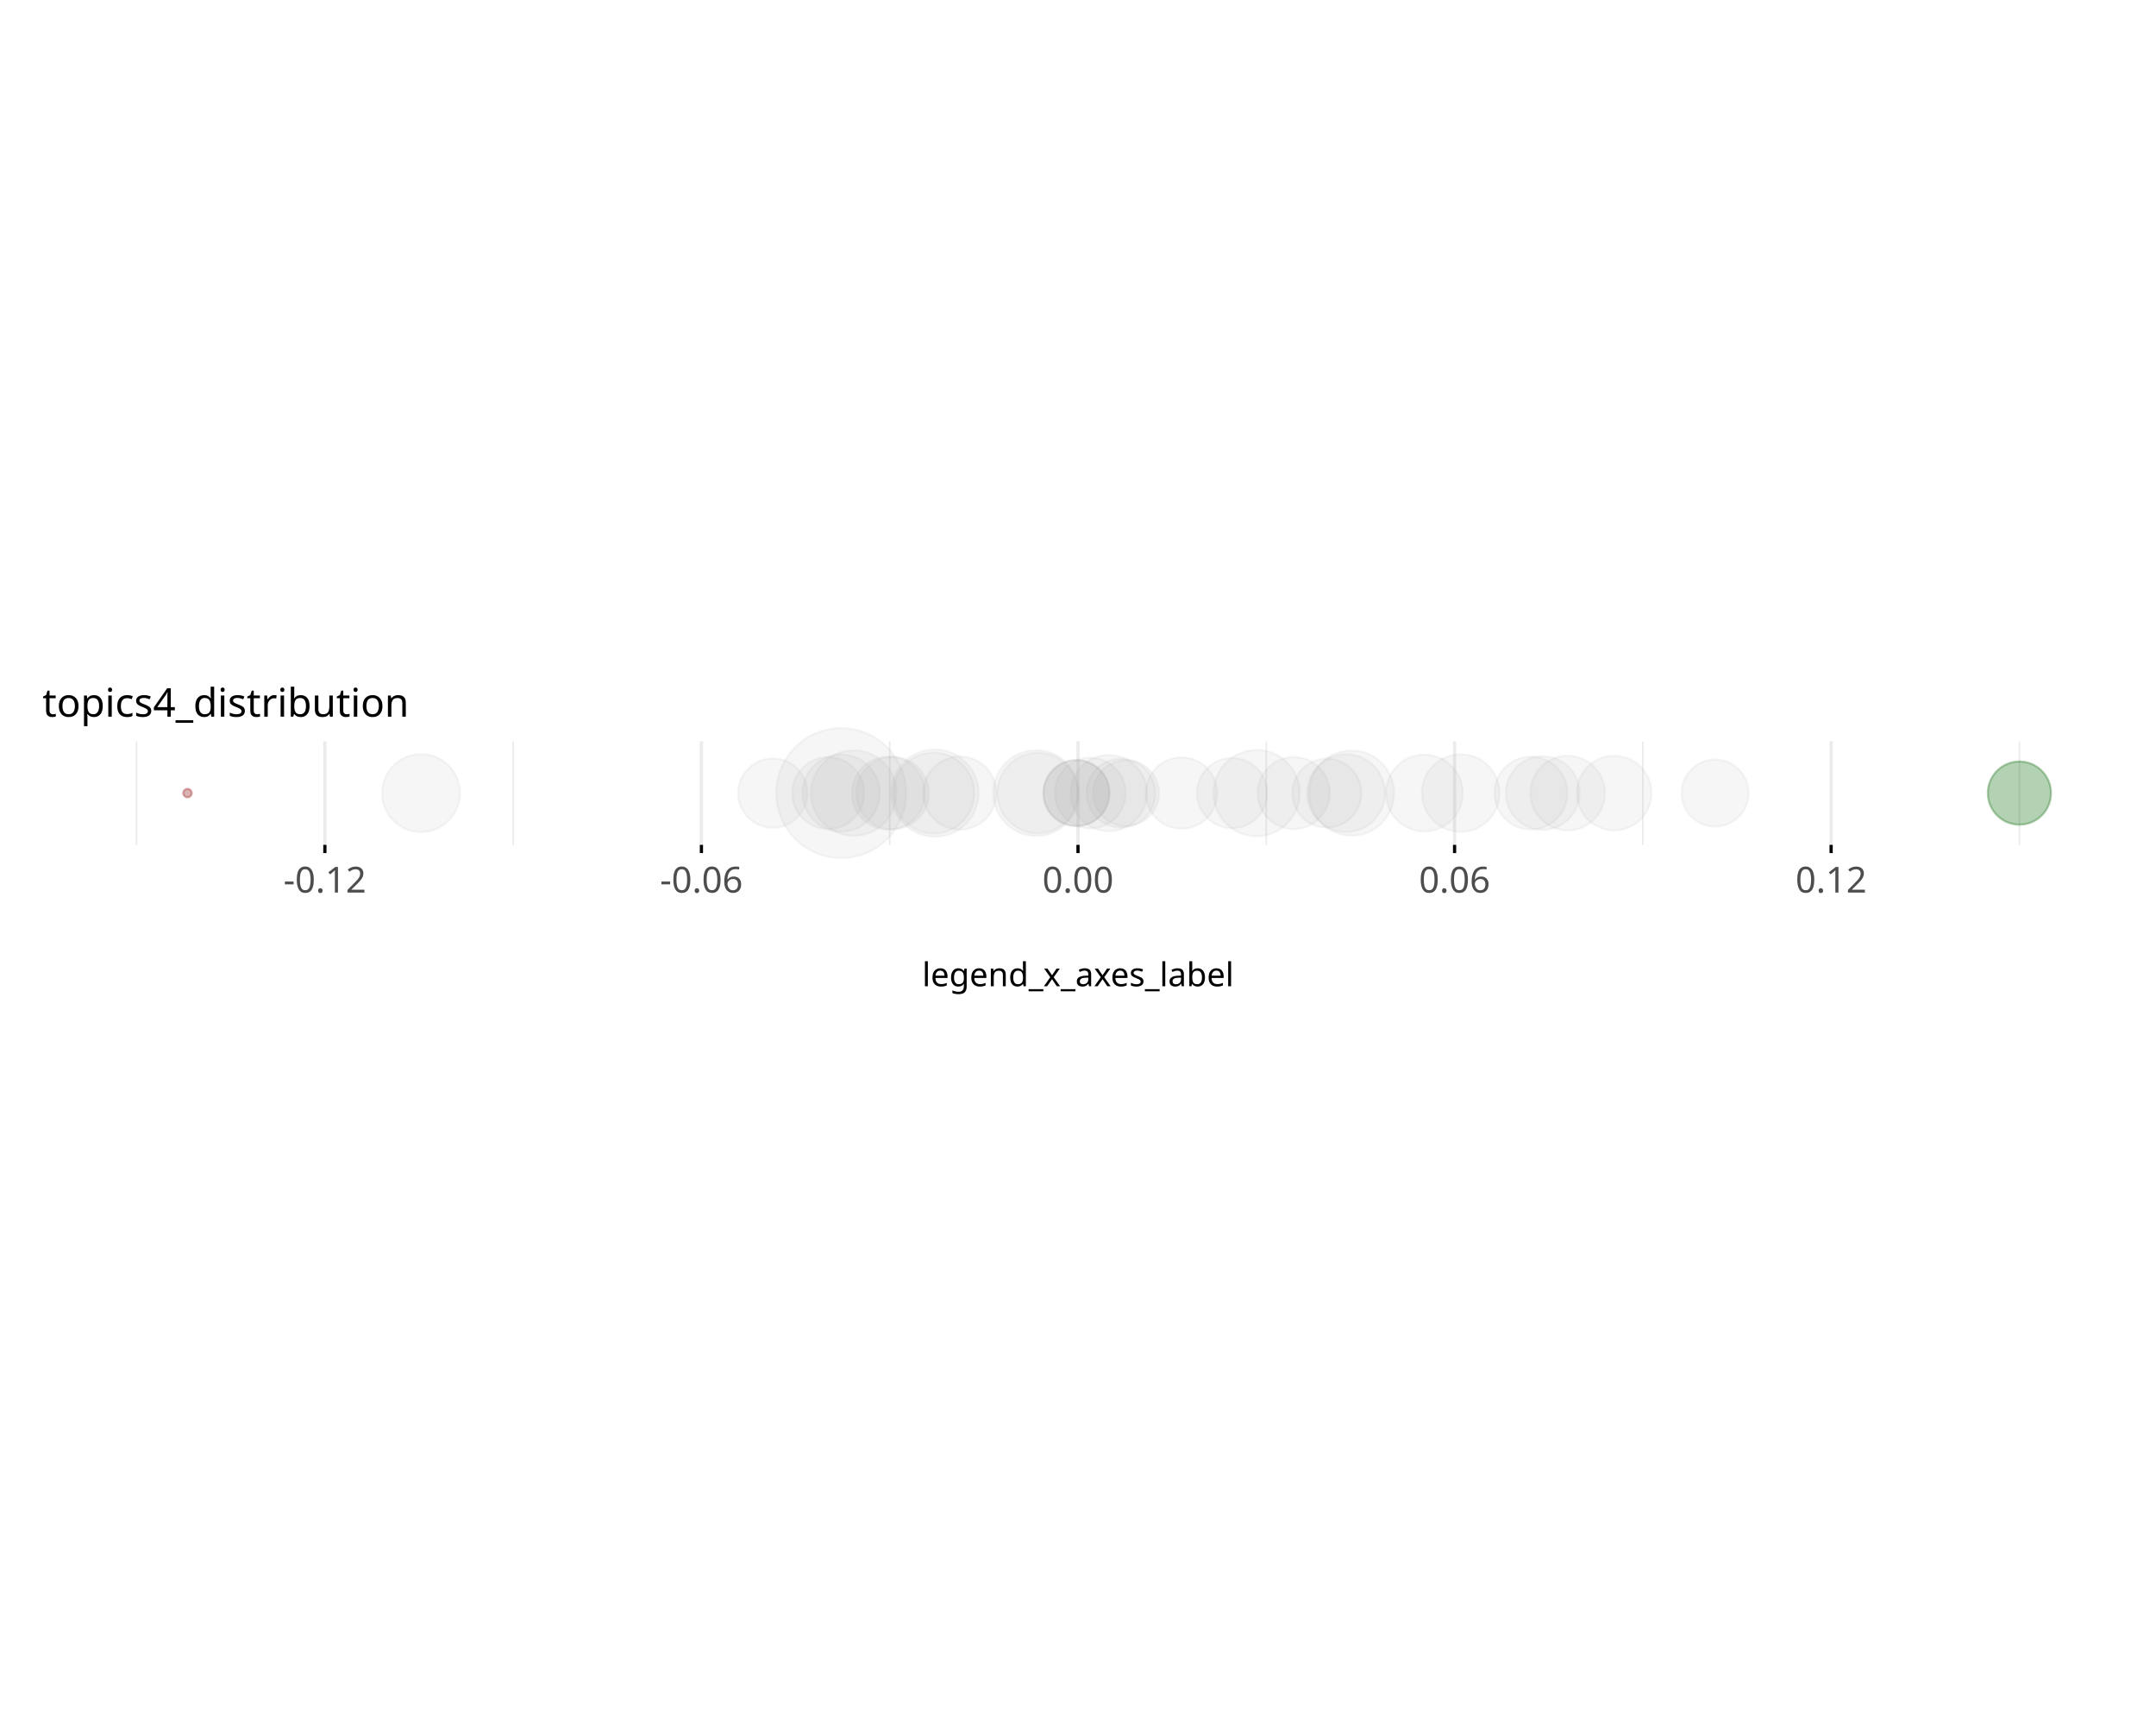
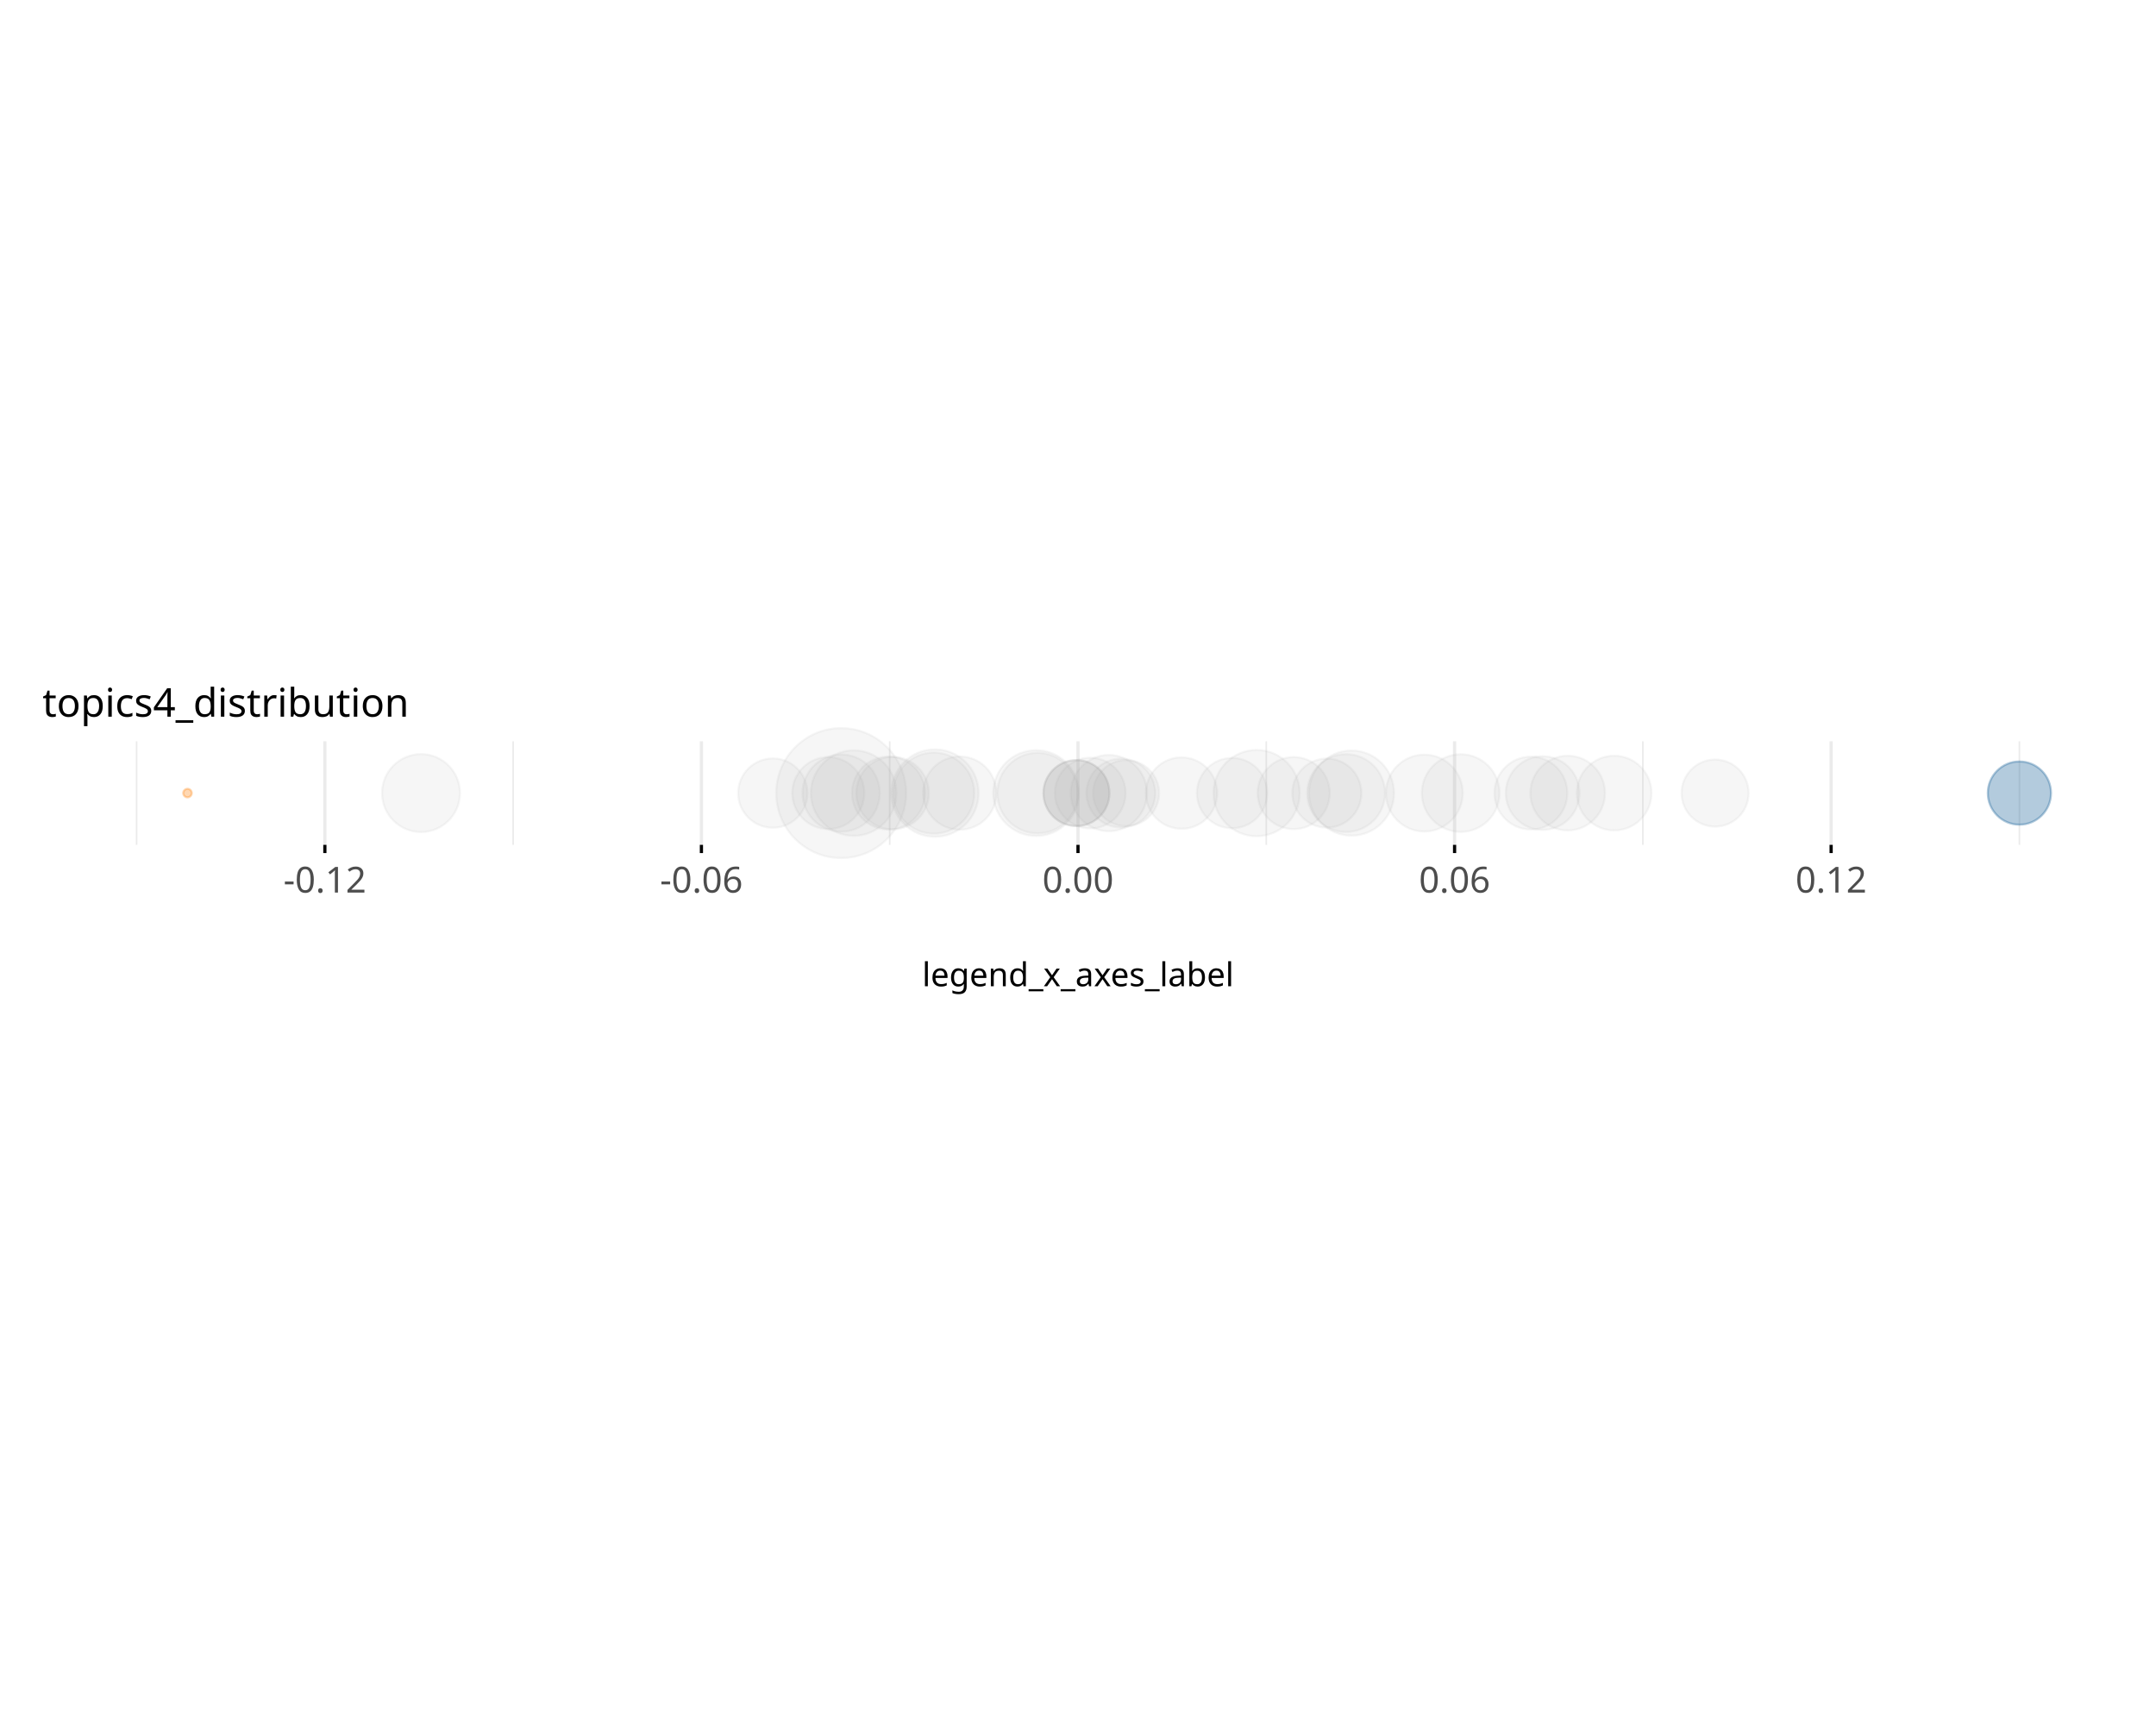
<svg xmlns="http://www.w3.org/2000/svg" class="svglite" data-engine-version="2.0" width="720.00pt" height="576.00pt" viewBox="0 0 720.00 576.00">
  <defs>
    <style type="text/css">
    .svglite line, .svglite polyline, .svglite polygon, .svglite path, .svglite rect, .svglite circle {
      fill: none;
      stroke: #000000;
      stroke-linecap: round;
      stroke-linejoin: round;
      stroke-miterlimit: 10.00;
    }
  </style>
  </defs>
  <rect width="100%" height="100%" style="stroke: none; fill: #FFFFFF;" />
  <defs>
    <clipPath id="cpMC4wMHw3MjAuMDB8MC4wMHw1NzYuMDA=">
      <rect x="0.00" y="0.00" width="720.00" height="576.00" />
    </clipPath>
  </defs>
  <g clip-path="url(#cpMC4wMHw3MjAuMDB8MC4wMHw1NzYuMDA=)">
</g>
  <defs>
    <clipPath id="cpMC4wMHw3MjAuMDB8MjE2LjA1fDM1OS45NQ==">
      <rect x="0.00" y="216.05" width="720.00" height="143.90" />
    </clipPath>
  </defs>
  <g clip-path="url(#cpMC4wMHw3MjAuMDB8MjE2LjA1fDM1OS45NQ==)">
    <rect x="0.00" y="216.05" width="720.00" height="143.90" style="stroke-width: 1.07; stroke: none; fill: #FFFFFF;" />
  </g>
  <g clip-path="url(#cpMC4wMHw3MjAuMDB8MC4wMHw1NzYuMDA=)">
    <polyline points="45.61,282.11 45.61,247.53 " style="stroke-width: 0.53; stroke: #EBEBEB; stroke-linecap: butt;" />
    <polyline points="171.37,282.11 171.37,247.53 " style="stroke-width: 0.53; stroke: #EBEBEB; stroke-linecap: butt;" />
    <polyline points="297.12,282.11 297.12,247.53 " style="stroke-width: 0.53; stroke: #EBEBEB; stroke-linecap: butt;" />
    <polyline points="422.88,282.11 422.88,247.53 " style="stroke-width: 0.53; stroke: #EBEBEB; stroke-linecap: butt;" />
    <polyline points="548.63,282.11 548.63,247.53 " style="stroke-width: 0.53; stroke: #EBEBEB; stroke-linecap: butt;" />
    <polyline points="674.39,282.11 674.39,247.53 " style="stroke-width: 0.53; stroke: #EBEBEB; stroke-linecap: butt;" />
    <polyline points="108.49,282.11 108.49,247.53 " style="stroke-width: 1.07; stroke: #EBEBEB; stroke-linecap: butt;" />
    <polyline points="234.24,282.11 234.24,247.53 " style="stroke-width: 1.07; stroke: #EBEBEB; stroke-linecap: butt;" />
    <polyline points="360.00,282.11 360.00,247.53 " style="stroke-width: 1.07; stroke: #EBEBEB; stroke-linecap: butt;" />
    <polyline points="485.76,282.11 485.76,247.53 " style="stroke-width: 1.07; stroke: #EBEBEB; stroke-linecap: butt;" />
    <polyline points="611.51,282.11 611.51,247.53 " style="stroke-width: 1.07; stroke: #EBEBEB; stroke-linecap: butt;" />
-     <circle cx="374.32" cy="264.82" r="11.49" style="stroke-width: 0.71; stroke: #A9A9A9; stroke-opacity: 0.10; fill: #A9A9A9; fill-opacity: 0.10;" />
-     <circle cx="280.91" cy="264.82" r="21.69" style="stroke-width: 0.71; stroke: #A9A9A9; stroke-opacity: 0.10; fill: #A9A9A9; fill-opacity: 0.10;" />
-     <circle cx="475.66" cy="264.82" r="12.83" style="stroke-width: 0.71; stroke: #A9A9A9; stroke-opacity: 0.10; fill: #A9A9A9; fill-opacity: 0.10;" />
-     <circle cx="419.65" cy="264.82" r="14.40" style="stroke-width: 0.71; stroke: #A9A9A9; stroke-opacity: 0.10; fill: #A9A9A9; fill-opacity: 0.10;" />
-     <circle cx="487.80" cy="264.82" r="12.96" style="stroke-width: 0.71; stroke: #A9A9A9; stroke-opacity: 0.10; fill: #A9A9A9; fill-opacity: 0.10;" />
-     <circle cx="572.76" cy="264.82" r="11.19" style="stroke-width: 0.71; stroke: #A9A9A9; stroke-opacity: 0.10; fill: #A9A9A9; fill-opacity: 0.10;" />
-     <circle cx="451.33" cy="264.82" r="14.21" style="stroke-width: 0.71; stroke: #A9A9A9; stroke-opacity: 0.10; fill: #A9A9A9; fill-opacity: 0.10;" />
-     <circle cx="443.11" cy="264.82" r="11.53" style="stroke-width: 0.71; stroke: #A9A9A9; stroke-opacity: 0.10; fill: #A9A9A9; fill-opacity: 0.10;" />
-     <circle cx="296.72" cy="264.82" r="12.20" style="stroke-width: 0.71; stroke: #A9A9A9; stroke-opacity: 0.10; fill: #A9A9A9; fill-opacity: 0.10;" />
-     <circle cx="285.09" cy="264.82" r="14.27" style="stroke-width: 0.71; stroke: #A9A9A9; stroke-opacity: 0.10; fill: #A9A9A9; fill-opacity: 0.10;" />
-     <circle cx="298.06" cy="264.82" r="12.11" style="stroke-width: 0.71; stroke: #A9A9A9; stroke-opacity: 0.10; fill: #A9A9A9; fill-opacity: 0.10;" />
-     <circle cx="370.31" cy="264.82" r="12.73" style="stroke-width: 0.71; stroke: #A9A9A9; stroke-opacity: 0.10; fill: #A9A9A9; fill-opacity: 0.10;" />
-     <circle cx="311.83" cy="264.82" r="13.54" style="stroke-width: 0.71; stroke: #A9A9A9; stroke-opacity: 0.10; fill: #A9A9A9; fill-opacity: 0.10;" />
-     <circle cx="364.08" cy="264.82" r="11.81" style="stroke-width: 0.71; stroke: #A9A9A9; stroke-opacity: 0.10; fill: #A9A9A9; fill-opacity: 0.10;" />
-     <circle cx="140.60" cy="264.82" r="13.01" style="stroke-width: 0.71; stroke: #A9A9A9; stroke-opacity: 0.10; fill: #A9A9A9; fill-opacity: 0.10;" />
-     <circle cx="515.17" cy="264.82" r="12.30" style="stroke-width: 0.71; stroke: #A9A9A9; stroke-opacity: 0.10; fill: #A9A9A9; fill-opacity: 0.10;" />
-     <circle cx="346.51" cy="264.82" r="13.45" style="stroke-width: 0.71; stroke: #A9A9A9; stroke-opacity: 0.10; fill: #A9A9A9; fill-opacity: 0.10;" />
-     <circle cx="432.03" cy="264.82" r="12.03" style="stroke-width: 0.71; stroke: #A9A9A9; stroke-opacity: 0.10; fill: #A9A9A9; fill-opacity: 0.10;" />
-     <circle cx="394.57" cy="264.82" r="11.92" style="stroke-width: 0.71; stroke: #A9A9A9; stroke-opacity: 0.10; fill: #A9A9A9; fill-opacity: 0.10;" />
-     <circle cx="523.53" cy="264.82" r="12.46" style="stroke-width: 0.71; stroke: #A9A9A9; stroke-opacity: 0.10; fill: #A9A9A9; fill-opacity: 0.10;" />
-     <circle cx="511.25" cy="264.82" r="12.16" style="stroke-width: 0.71; stroke: #A9A9A9; stroke-opacity: 0.10; fill: #A9A9A9; fill-opacity: 0.10;" />
-     <circle cx="312.22" cy="264.82" r="14.59" style="stroke-width: 0.71; stroke: #A9A9A9; stroke-opacity: 0.10; fill: #A9A9A9; fill-opacity: 0.10;" />
-     <circle cx="411.46" cy="264.82" r="11.74" style="stroke-width: 0.71; stroke: #A9A9A9; stroke-opacity: 0.10; fill: #A9A9A9; fill-opacity: 0.10;" />
-     <circle cx="280.91" cy="264.82" r="12.90" style="stroke-width: 0.71; stroke: #A9A9A9; stroke-opacity: 0.10; fill: #A9A9A9; fill-opacity: 0.10;" />
-     <circle cx="376.05" cy="264.82" r="11.02" style="stroke-width: 0.71; stroke: #A9A9A9; stroke-opacity: 0.10; fill: #A9A9A9; fill-opacity: 0.10;" />
-     <circle cx="276.61" cy="264.82" r="12.02" style="stroke-width: 0.71; stroke: #A9A9A9; stroke-opacity: 0.10; fill: #A9A9A9; fill-opacity: 0.10;" />
-     <circle cx="346.02" cy="264.82" r="14.32" style="stroke-width: 0.71; stroke: #A9A9A9; stroke-opacity: 0.10; fill: #A9A9A9; fill-opacity: 0.10;" />
-     <circle cx="258.08" cy="264.82" r="11.57" style="stroke-width: 0.71; stroke: #A9A9A9; stroke-opacity: 0.10; fill: #A9A9A9; fill-opacity: 0.10;" />
-     <circle cx="539.06" cy="264.82" r="12.46" style="stroke-width: 0.71; stroke: #A9A9A9; stroke-opacity: 0.10; fill: #A9A9A9; fill-opacity: 0.10;" />
-     <circle cx="449.53" cy="264.82" r="13.00" style="stroke-width: 0.71; stroke: #A9A9A9; stroke-opacity: 0.10; fill: #A9A9A9; fill-opacity: 0.10;" />
-     <circle cx="320.51" cy="264.82" r="12.23" style="stroke-width: 0.71; stroke: #A9A9A9; stroke-opacity: 0.10; fill: #A9A9A9; fill-opacity: 0.10;" />
-     <circle cx="62.62" cy="264.82" r="1.42" style="stroke-width: 0.71; stroke: #8B0000; stroke-opacity: 0.30; fill: #8B0000; fill-opacity: 0.30;" />
-     <circle cx="359.48" cy="264.82" r="11.02" style="stroke-width: 0.71; stroke: #A9A9A9; stroke-opacity: 0.30; fill: #A9A9A9; fill-opacity: 0.30;" />
-     <circle cx="674.39" cy="264.82" r="10.55" style="stroke-width: 0.71; stroke: #006400; stroke-opacity: 0.30; fill: #006400; fill-opacity: 0.30;" />
+     <circle cx="374.32" cy="264.82" r="11.49" style="stroke-width: 0.71; stroke: #A4A4A4; stroke-opacity: 0.10; fill: #A4A4A4; fill-opacity: 0.10;" />
+     <circle cx="280.91" cy="264.82" r="21.69" style="stroke-width: 0.71; stroke: #A4A4A4; stroke-opacity: 0.10; fill: #A4A4A4; fill-opacity: 0.10;" />
+     <circle cx="475.66" cy="264.82" r="12.83" style="stroke-width: 0.71; stroke: #A4A4A4; stroke-opacity: 0.10; fill: #A4A4A4; fill-opacity: 0.10;" />
+     <circle cx="419.65" cy="264.82" r="14.40" style="stroke-width: 0.71; stroke: #A4A4A4; stroke-opacity: 0.10; fill: #A4A4A4; fill-opacity: 0.10;" />
+     <circle cx="487.80" cy="264.82" r="12.96" style="stroke-width: 0.71; stroke: #A4A4A4; stroke-opacity: 0.10; fill: #A4A4A4; fill-opacity: 0.10;" />
+     <circle cx="572.76" cy="264.82" r="11.19" style="stroke-width: 0.71; stroke: #A4A4A4; stroke-opacity: 0.10; fill: #A4A4A4; fill-opacity: 0.10;" />
+     <circle cx="451.33" cy="264.82" r="14.21" style="stroke-width: 0.71; stroke: #A4A4A4; stroke-opacity: 0.10; fill: #A4A4A4; fill-opacity: 0.10;" />
+     <circle cx="443.11" cy="264.82" r="11.53" style="stroke-width: 0.71; stroke: #A4A4A4; stroke-opacity: 0.10; fill: #A4A4A4; fill-opacity: 0.10;" />
+     <circle cx="296.72" cy="264.82" r="12.20" style="stroke-width: 0.71; stroke: #A4A4A4; stroke-opacity: 0.10; fill: #A4A4A4; fill-opacity: 0.10;" />
+     <circle cx="285.09" cy="264.82" r="14.27" style="stroke-width: 0.71; stroke: #A4A4A4; stroke-opacity: 0.10; fill: #A4A4A4; fill-opacity: 0.10;" />
+     <circle cx="298.06" cy="264.82" r="12.11" style="stroke-width: 0.71; stroke: #A4A4A4; stroke-opacity: 0.10; fill: #A4A4A4; fill-opacity: 0.10;" />
+     <circle cx="370.31" cy="264.82" r="12.73" style="stroke-width: 0.71; stroke: #A4A4A4; stroke-opacity: 0.10; fill: #A4A4A4; fill-opacity: 0.10;" />
+     <circle cx="311.83" cy="264.82" r="13.54" style="stroke-width: 0.71; stroke: #A4A4A4; stroke-opacity: 0.10; fill: #A4A4A4; fill-opacity: 0.10;" />
+     <circle cx="364.08" cy="264.82" r="11.81" style="stroke-width: 0.71; stroke: #A4A4A4; stroke-opacity: 0.10; fill: #A4A4A4; fill-opacity: 0.10;" />
+     <circle cx="140.60" cy="264.82" r="13.01" style="stroke-width: 0.71; stroke: #A4A4A4; stroke-opacity: 0.10; fill: #A4A4A4; fill-opacity: 0.10;" />
+     <circle cx="515.17" cy="264.82" r="12.30" style="stroke-width: 0.71; stroke: #A4A4A4; stroke-opacity: 0.10; fill: #A4A4A4; fill-opacity: 0.10;" />
+     <circle cx="346.51" cy="264.82" r="13.45" style="stroke-width: 0.71; stroke: #A4A4A4; stroke-opacity: 0.10; fill: #A4A4A4; fill-opacity: 0.10;" />
+     <circle cx="432.03" cy="264.82" r="12.03" style="stroke-width: 0.71; stroke: #A4A4A4; stroke-opacity: 0.10; fill: #A4A4A4; fill-opacity: 0.10;" />
+     <circle cx="394.57" cy="264.82" r="11.92" style="stroke-width: 0.71; stroke: #A4A4A4; stroke-opacity: 0.10; fill: #A4A4A4; fill-opacity: 0.10;" />
+     <circle cx="523.53" cy="264.82" r="12.46" style="stroke-width: 0.71; stroke: #A4A4A4; stroke-opacity: 0.10; fill: #A4A4A4; fill-opacity: 0.10;" />
+     <circle cx="511.25" cy="264.82" r="12.16" style="stroke-width: 0.71; stroke: #A4A4A4; stroke-opacity: 0.10; fill: #A4A4A4; fill-opacity: 0.10;" />
+     <circle cx="312.22" cy="264.82" r="14.59" style="stroke-width: 0.71; stroke: #A4A4A4; stroke-opacity: 0.10; fill: #A4A4A4; fill-opacity: 0.10;" />
+     <circle cx="411.46" cy="264.82" r="11.74" style="stroke-width: 0.71; stroke: #A4A4A4; stroke-opacity: 0.10; fill: #A4A4A4; fill-opacity: 0.10;" />
+     <circle cx="280.91" cy="264.82" r="12.90" style="stroke-width: 0.71; stroke: #A4A4A4; stroke-opacity: 0.10; fill: #A4A4A4; fill-opacity: 0.10;" />
+     <circle cx="376.05" cy="264.82" r="11.02" style="stroke-width: 0.71; stroke: #A4A4A4; stroke-opacity: 0.10; fill: #A4A4A4; fill-opacity: 0.10;" />
+     <circle cx="276.61" cy="264.82" r="12.02" style="stroke-width: 0.71; stroke: #A4A4A4; stroke-opacity: 0.10; fill: #A4A4A4; fill-opacity: 0.10;" />
+     <circle cx="346.02" cy="264.82" r="14.32" style="stroke-width: 0.71; stroke: #A4A4A4; stroke-opacity: 0.10; fill: #A4A4A4; fill-opacity: 0.10;" />
+     <circle cx="258.08" cy="264.82" r="11.57" style="stroke-width: 0.71; stroke: #A4A4A4; stroke-opacity: 0.10; fill: #A4A4A4; fill-opacity: 0.10;" />
+     <circle cx="539.06" cy="264.82" r="12.46" style="stroke-width: 0.71; stroke: #A4A4A4; stroke-opacity: 0.10; fill: #A4A4A4; fill-opacity: 0.10;" />
+     <circle cx="449.53" cy="264.82" r="13.00" style="stroke-width: 0.71; stroke: #A4A4A4; stroke-opacity: 0.10; fill: #A4A4A4; fill-opacity: 0.10;" />
+     <circle cx="320.51" cy="264.82" r="12.23" style="stroke-width: 0.71; stroke: #A4A4A4; stroke-opacity: 0.10; fill: #A4A4A4; fill-opacity: 0.10;" />
+     <circle cx="62.62" cy="264.82" r="1.42" style="stroke-width: 0.71; stroke: #FF7C00; stroke-opacity: 0.30; fill: #FF7C00; fill-opacity: 0.30;" />
+     <circle cx="359.48" cy="264.82" r="11.02" style="stroke-width: 0.71; stroke: #A4A4A4; stroke-opacity: 0.30; fill: #A4A4A4; fill-opacity: 0.30;" />
+     <circle cx="674.39" cy="264.82" r="10.55" style="stroke-width: 0.71; stroke: #00508C; stroke-opacity: 0.30; fill: #00508C; fill-opacity: 0.30;" />
    <polyline points="108.49,284.85 108.49,282.11 " style="stroke-width: 1.07; stroke-linecap: butt;" />
    <polyline points="234.24,284.85 234.24,282.11 " style="stroke-width: 1.07; stroke-linecap: butt;" />
    <polyline points="360.00,284.85 360.00,282.11 " style="stroke-width: 1.07; stroke-linecap: butt;" />
    <polyline points="485.76,284.85 485.76,282.11 " style="stroke-width: 1.07; stroke-linecap: butt;" />
    <polyline points="611.51,284.85 611.51,282.11 " style="stroke-width: 1.07; stroke-linecap: butt;" />
    <text x="108.49" y="298.04" text-anchor="middle" style="font-size: 12.00px; fill: #4D4D4D; font-family: sans;" textLength="27.35px" lengthAdjust="spacingAndGlyphs">-0.12</text>
    <text x="234.24" y="298.04" text-anchor="middle" style="font-size: 12.00px; fill: #4D4D4D; font-family: sans;" textLength="27.35px" lengthAdjust="spacingAndGlyphs">-0.06</text>
    <text x="360.00" y="298.04" text-anchor="middle" style="font-size: 12.00px; fill: #4D4D4D; font-family: sans;" textLength="23.36px" lengthAdjust="spacingAndGlyphs">0.00</text>
    <text x="485.76" y="298.04" text-anchor="middle" style="font-size: 12.00px; fill: #4D4D4D; font-family: sans;" textLength="23.36px" lengthAdjust="spacingAndGlyphs">0.06</text>
    <text x="611.51" y="298.04" text-anchor="middle" style="font-size: 12.00px; fill: #4D4D4D; font-family: sans;" textLength="23.36px" lengthAdjust="spacingAndGlyphs">0.12</text>
    <text x="360.00" y="329.32" text-anchor="middle" style="font-size: 11.00px; font-family: sans;" textLength="103.38px" lengthAdjust="spacingAndGlyphs">legend_x_axes_label</text>
    <text x="14.17" y="239.31" style="font-size: 13.20px; font-family: sans;" textLength="113.01px" lengthAdjust="spacingAndGlyphs">topics4_distribution</text>
  </g>
</svg>
